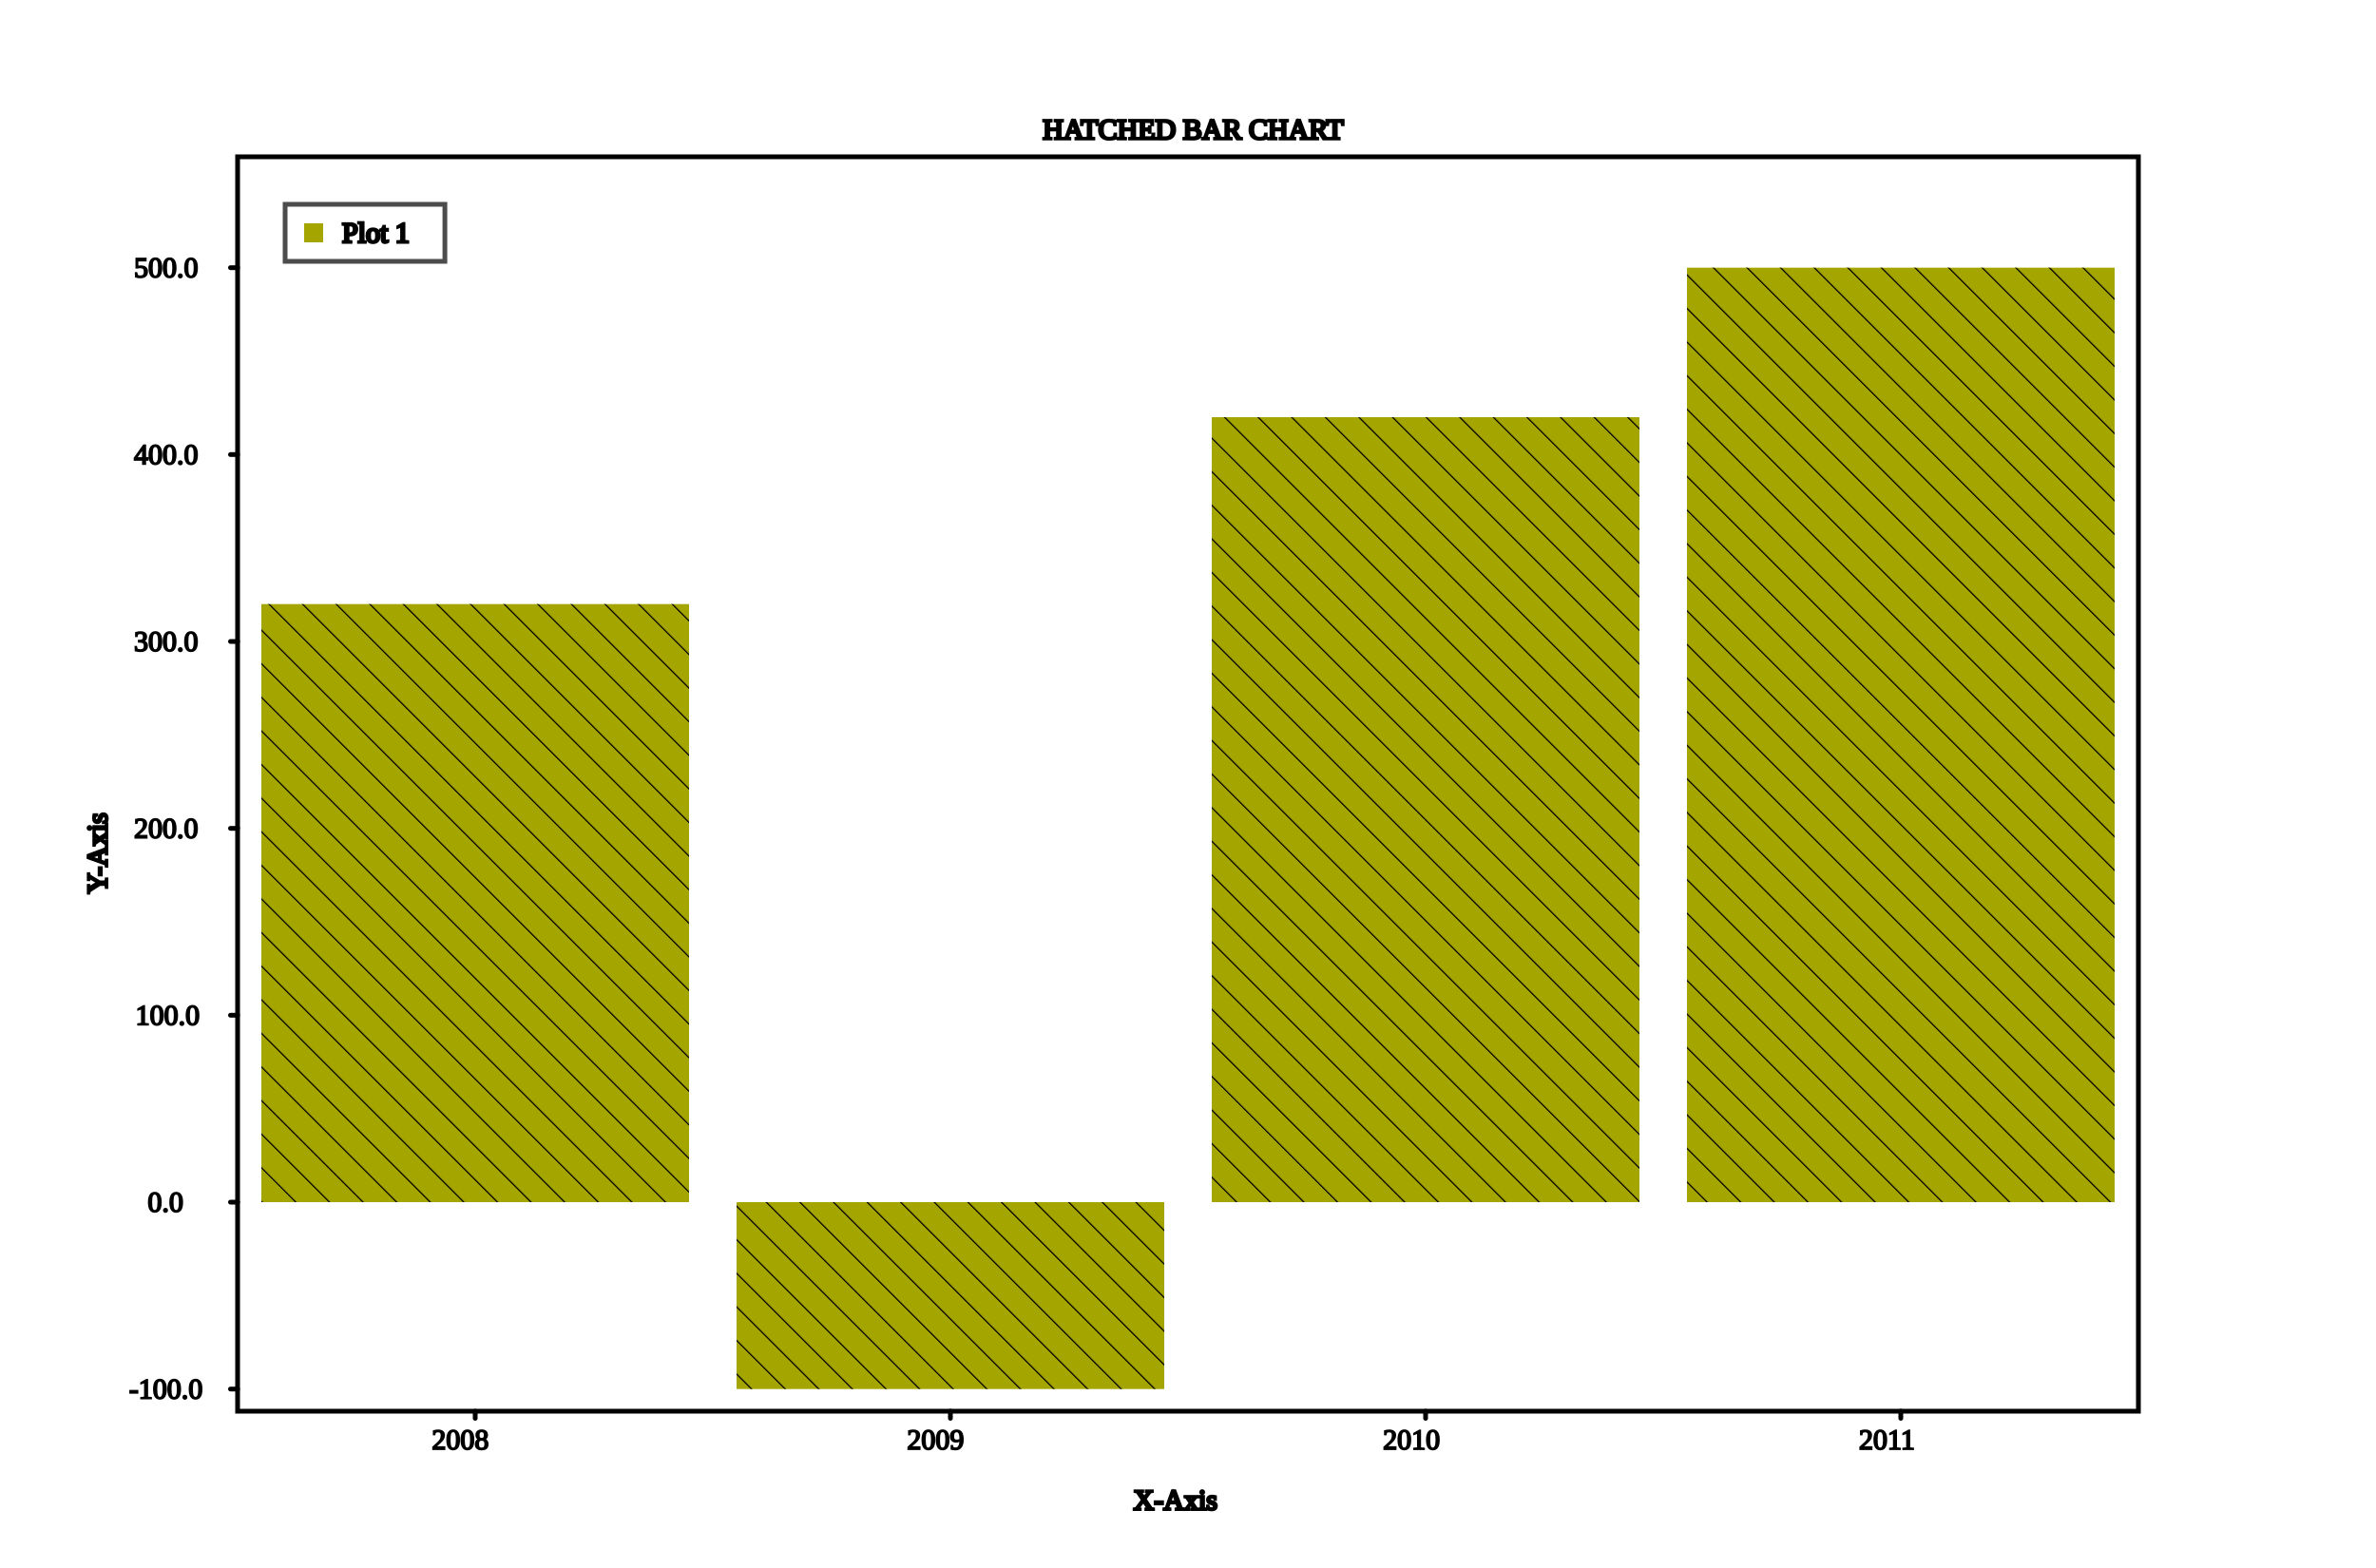
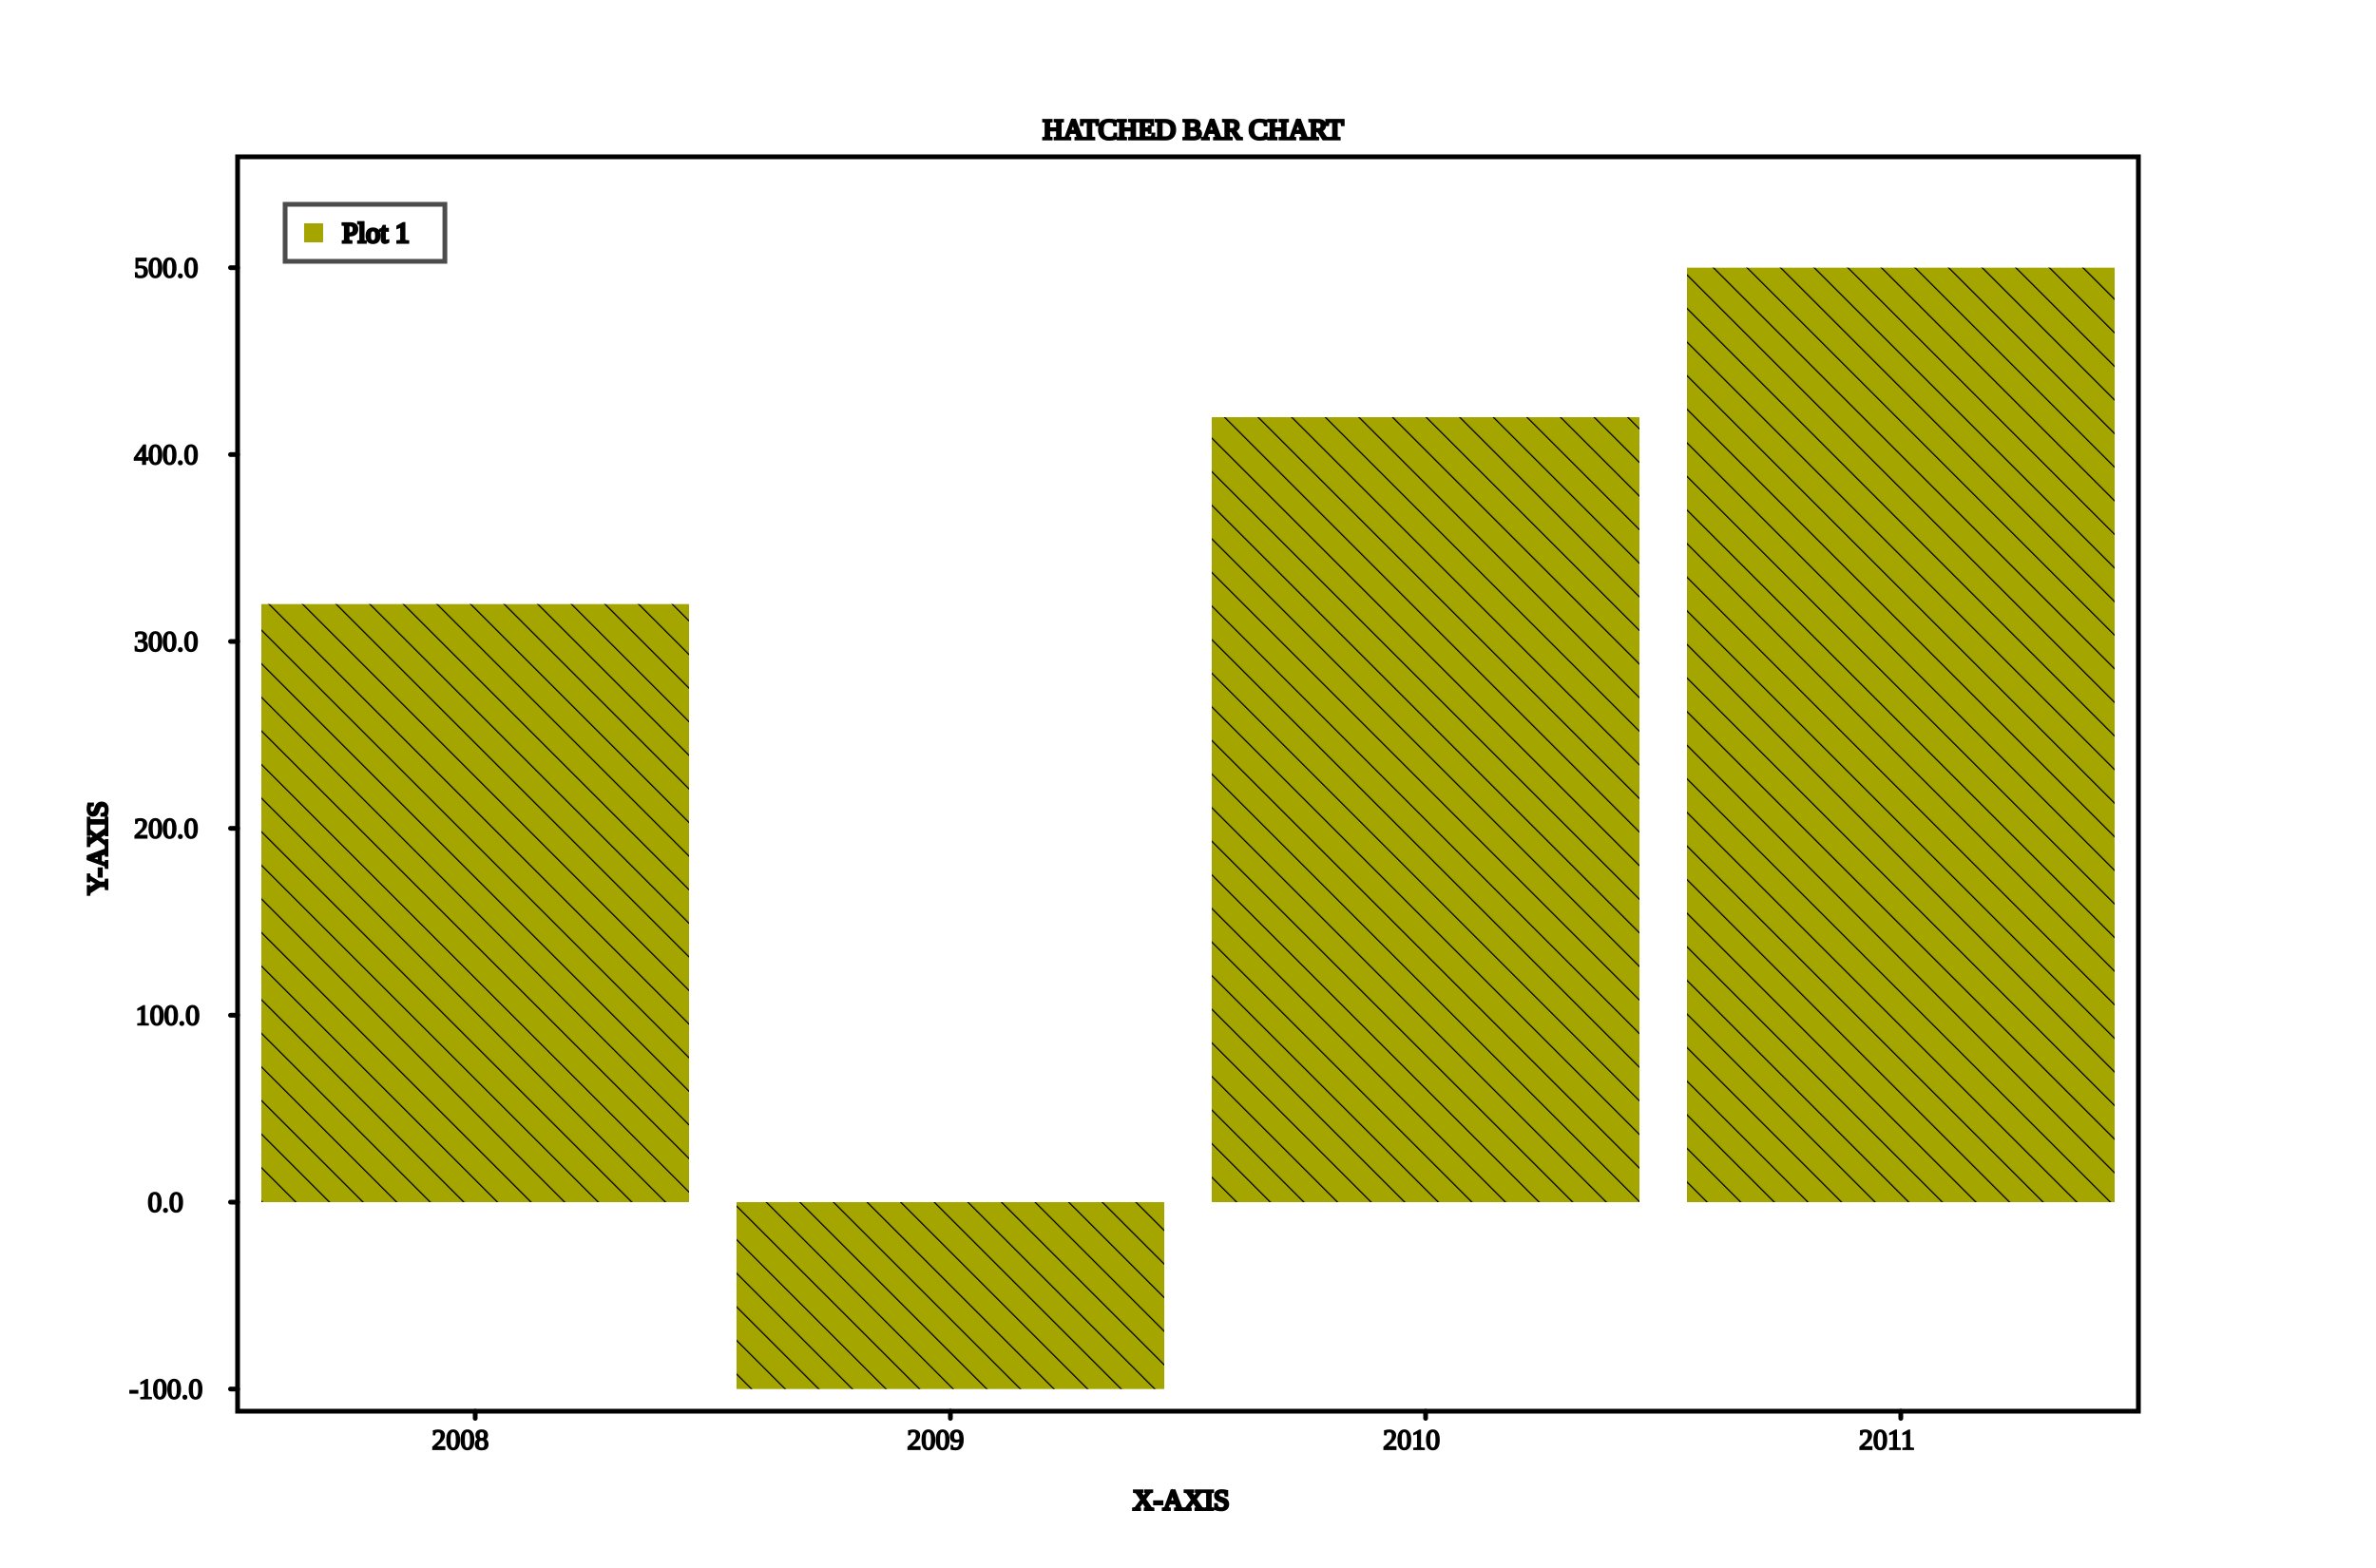
<svg xmlns="http://www.w3.org/2000/svg" height="660.0" width="1000.0" version="4.0">
  <rect width="100%" height="100%" fill="white" />
  <rect x="100.0" y="66.0" width="800.0" height="528.0" style="fill:rgb(255,255,255);stroke-width:2.0;stroke:rgb(0,0,0);opacity:1" />
  <line x1="200.0" y1="597.0" x2="200.0" y2="594.0" style="stroke:rgb(0.0,0.0,0.0);stroke-width:2.0;opacity:1.0;stroke-linecap:round" />
  <text x="181.74" y="610.0" stroke="#000000" stroke-width="0.7" transform="rotate(-0.0,181.74,610.0)">2008</text>
  <line x1="400.0" y1="597.0" x2="400.0" y2="594.0" style="stroke:rgb(0.0,0.0,0.0);stroke-width:2.0;opacity:1.0;stroke-linecap:round" />
  <text x="381.74" y="610.0" stroke="#000000" stroke-width="0.7" transform="rotate(-0.0,381.74,610.0)">2009</text>
  <line x1="600.0" y1="597.0" x2="600.0" y2="594.0" style="stroke:rgb(0.0,0.0,0.0);stroke-width:2.0;opacity:1.0;stroke-linecap:round" />
  <text x="582.06" y="610.0" stroke="#000000" stroke-width="0.7" transform="rotate(-0.0,582.06,610.0)">2010</text>
  <line x1="800.0" y1="597.0" x2="800.0" y2="594.0" style="stroke:rgb(0.0,0.0,0.0);stroke-width:2.0;opacity:1.0;stroke-linecap:round" />
  <text x="782.38" y="610.0" stroke="#000000" stroke-width="0.7" transform="rotate(-0.0,782.38,610.0)">2011</text>
  <line x1="97.0" y1="506.0" x2="100.0" y2="506.0" style="stroke:rgb(0.0,0.0,0.0);stroke-width:2.0;opacity:1.0;stroke-linecap:round" />
  <text x="62.16" y="510.0" stroke="#000000" stroke-width="0.7" transform="rotate(-0.0,62.16,510.0)">0.0</text>
  <line x1="97.0" y1="427.333" x2="100.0" y2="427.333" style="stroke:rgb(0.0,0.0,0.0);stroke-width:2.0;opacity:1.0;stroke-linecap:round" />
  <text x="57.04" y="431.333" stroke="#000000" stroke-width="0.7" transform="rotate(-0.0,57.04,431.3333)">100.0</text>
  <line x1="97.0" y1="348.667" x2="100.0" y2="348.667" style="stroke:rgb(0.0,0.0,0.0);stroke-width:2.0;opacity:1.0;stroke-linecap:round" />
  <text x="56.4" y="352.667" stroke="#000000" stroke-width="0.7" transform="rotate(-0.0,56.4,352.6667)">200.0</text>
  <line x1="97.0" y1="270" x2="100.0" y2="270" style="stroke:rgb(0.0,0.0,0.0);stroke-width:2.0;opacity:1.0;stroke-linecap:round" />
  <text x="56.4" y="274" stroke="#000000" stroke-width="0.7" transform="rotate(-0.0,56.4,274)">300.0</text>
  <line x1="97.0" y1="191.333" x2="100.0" y2="191.333" style="stroke:rgb(0.0,0.0,0.0);stroke-width:2.0;opacity:1.0;stroke-linecap:round" />
  <text x="56.4" y="195.333" stroke="#000000" stroke-width="0.7" transform="rotate(-0.0,56.4,195.3334)">400.0</text>
  <line x1="97.0" y1="112.667" x2="100.0" y2="112.667" style="stroke:rgb(0.0,0.0,0.0);stroke-width:2.0;opacity:1.0;stroke-linecap:round" />
  <text x="56.4" y="116.667" stroke="#000000" stroke-width="0.7" transform="rotate(-0.0,56.4,116.6667)">500.0</text>
  <line x1="97.0" y1="584.667" x2="100.0" y2="584.667" style="stroke:rgb(0.0,0.0,0.0);stroke-width:2.0;opacity:1.0;stroke-linecap:round" />
  <text x="54.32" y="588.667" stroke="#000000" stroke-width="0.7" transform="rotate(-0.0,54.32,588.6667)">-100.0</text>
  <rect x="110.0" y="254.267" width="180.0" height="251.733" style="fill:rgb(164.985,164.985,0.0);stroke-width:0;stroke:rgb(0,0,0);opacity:1.0" />
  <defs>
    <pattern id="backwardSlashHatch" width="10" height="10" patternTransform="rotate(-45 0 0)" patternUnits="userSpaceOnUse">
      <line x1="0" y1="0" x2="0" y2="10" style="stroke:black; stroke-width:1" />
    </pattern>
  </defs>
  <rect x="110.0" y="254.267" width="180.0" height="251.733" style="fill:url(#backwardSlashHatch);opacity:1" />
  <rect x="310.0" y="506.0" width="180.0" height="78.667" style="fill:rgb(164.985,164.985,0.0);stroke-width:0;stroke:rgb(0,0,0);opacity:1.0" />
  <rect x="310.0" y="506.0" width="180.0" height="78.667" style="fill:url(#backwardSlashHatch);opacity:1" />
  <rect x="510.0" y="175.6" width="180.0" height="330.4" style="fill:rgb(164.985,164.985,0.0);stroke-width:0;stroke:rgb(0,0,0);opacity:1.0" />
  <rect x="510.0" y="175.6" width="180.0" height="330.4" style="fill:url(#backwardSlashHatch);opacity:1" />
  <rect x="710.0" y="112.667" width="180.0" height="393.333" style="fill:rgb(164.985,164.985,0.0);stroke-width:0;stroke:rgb(0,0,0);opacity:1.0" />
  <rect x="710.0" y="112.667" width="180.0" height="393.333" style="fill:url(#backwardSlashHatch);opacity:1" />
  <text x="438.9" y="58.5" stroke="#000000" stroke-width="1.2" transform="rotate(-0.0,438.9,58.5)">HATCHED BAR CHART</text>
-   <text x="477.05" y="635.4" stroke="#000000" stroke-width="1.2" transform="rotate(-0.0,477.05,635.4)">X-Axis</text>
-   <text x="45.0" y="376.1" stroke="#000000" stroke-width="1.2" transform="rotate(-90.0,45.0,376.1)">Y-Axis</text>
+   <text x="476.8" y="635.4" stroke="#000000" stroke-width="1.2" transform="rotate(-0.0,476.8,635.4)">X-AXIS</text>
+   <text x="45.0" y="376.6" stroke="#000000" stroke-width="1.2" transform="rotate(-90.0,45.0,376.6)">Y-AXIS</text>
  <rect x="120.0" y="86.0" width="67.24" height="24.0" style="fill:rgb(255.0,255.0,255.0);stroke-width:2.0;stroke:rgb(0.0,0.0,0.0);opacity:0.7" />
  <rect x="128.0" y="94.0" width="8.0" height="8.0" style="fill:rgb(164.985,164.985,0.0);stroke-width:0;stroke:rgb(0,0,0);opacity:1.0" />
  <text x="144.0" y="102.0" stroke="#000000" stroke-width="1.2" transform="rotate(-0.0,144.0,102.0)">Plot 1</text>
</svg>
